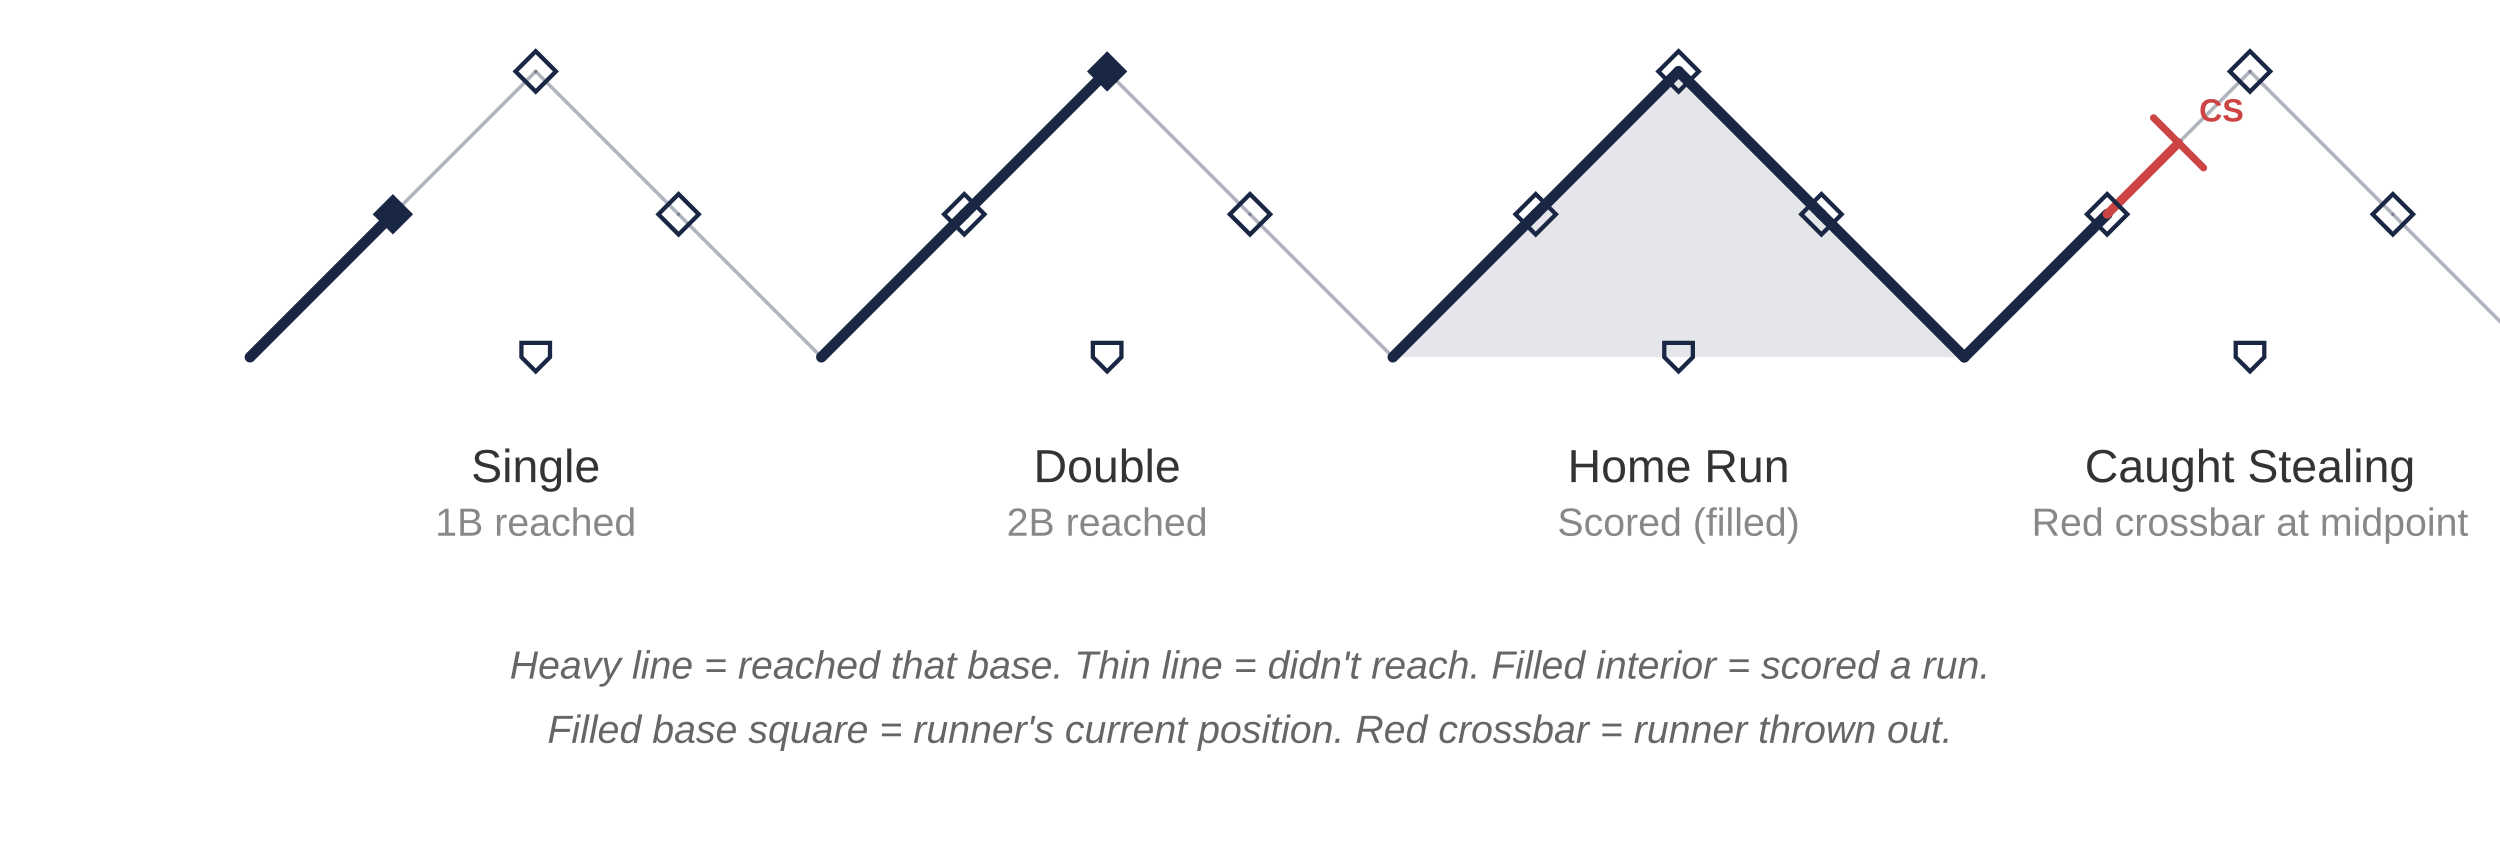
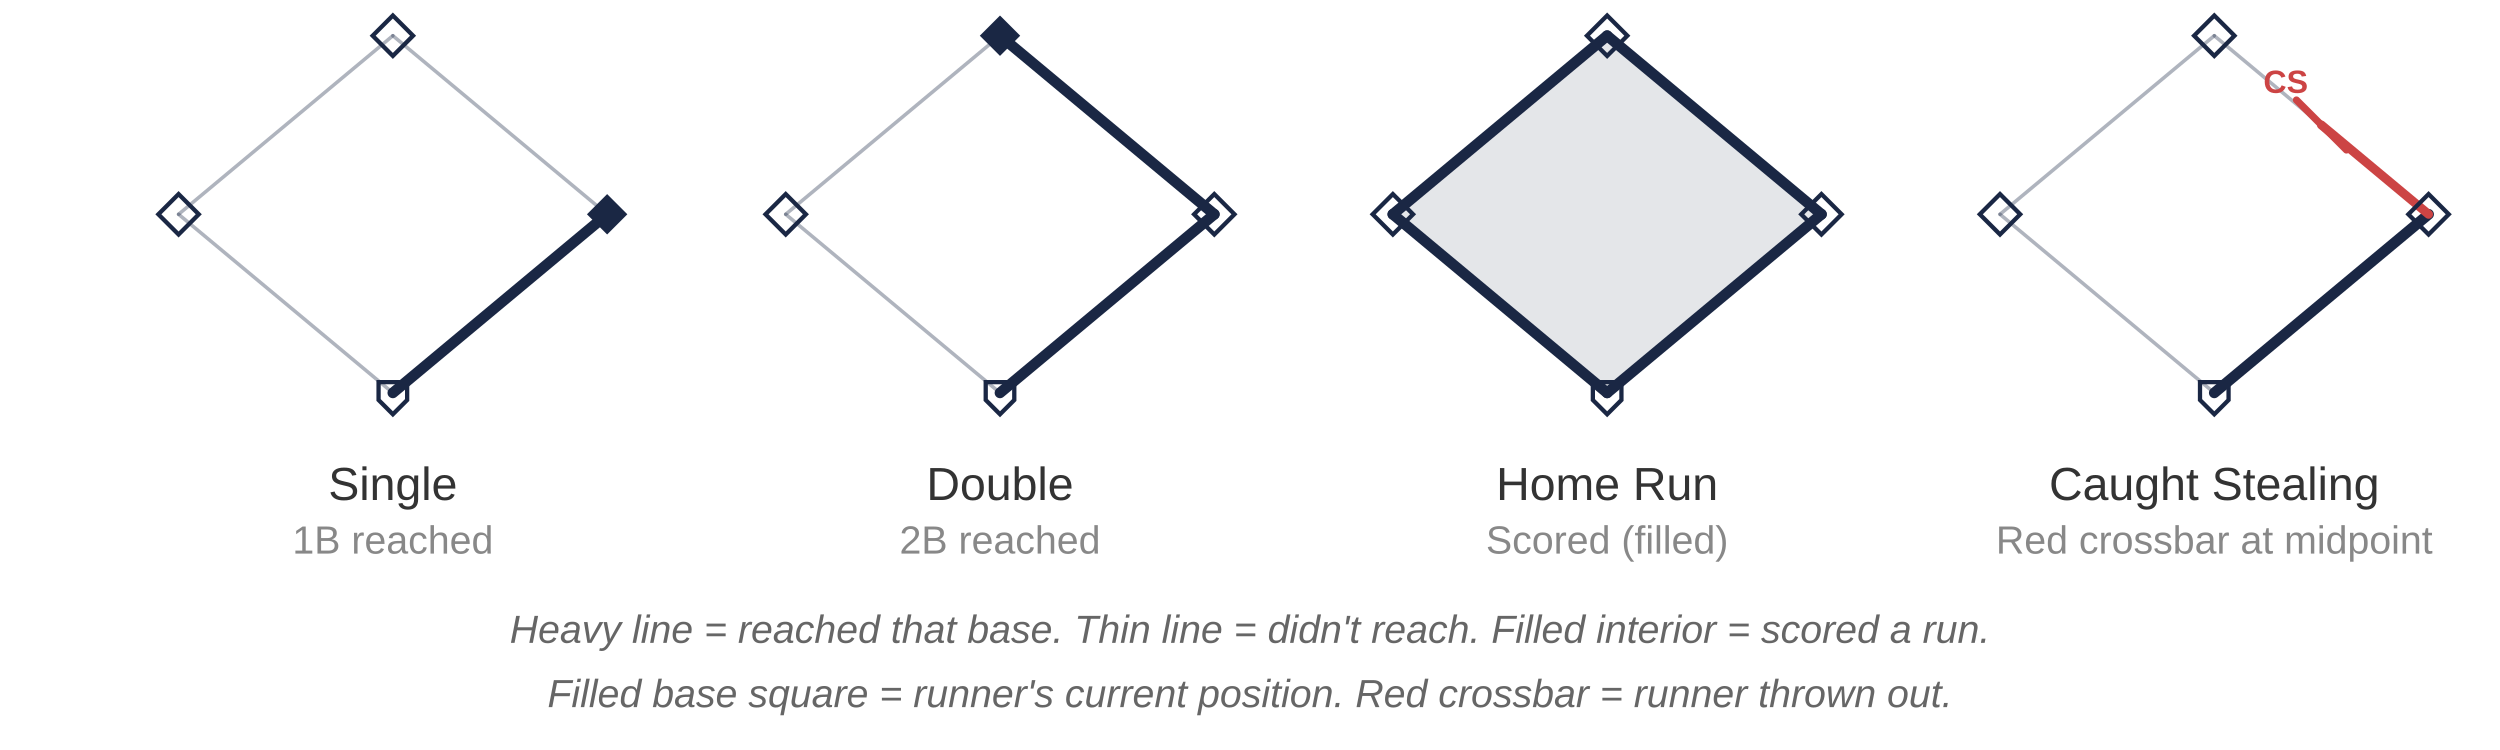
- <svg xmlns="http://www.w3.org/2000/svg" viewBox="0 0 700 240" font-family="-apple-system, 'Helvetica Neue', Arial, sans-serif">
+ <svg xmlns="http://www.w3.org/2000/svg" viewBox="0 0 700 210" font-family="-apple-system, 'Helvetica Neue', Arial, sans-serif">
  <defs>
    <style>
      .seg-reached { stroke: #1a2744; stroke-width: 3; fill: none; stroke-linecap: round; }
      .seg-not-reached { stroke: #1a2744; stroke-width: 1; fill: none; opacity: 0.35; stroke-linecap: round; }
      .seg-scored-fill { fill: #1a2744; opacity: 0.12; }
      .base-filled { fill: #1a2744; stroke: none; }
      .base-empty { fill: none; stroke: #1a2744; stroke-width: 1.2; }
      .home { fill: none; stroke: #1a2744; stroke-width: 1.2; }
      .caption { font-size: 13px; fill: #333; text-anchor: middle; font-weight: 500; }
      .subcaption { font-size: 11px; fill: #888; text-anchor: middle; }
-       .seg-label { font-size: 10px; fill: #1a2744; text-anchor: middle; font-weight: 600; }
      .cs-line { stroke: #c44; stroke-width: 2.5; fill: none; stroke-linecap: round; }
      .cs-cross { stroke: #c44; stroke-width: 2; fill: none; stroke-linecap: round; }
-       .annot { font-size: 9px; fill: #1a2744; text-anchor: middle; font-weight: 600; }
      .annot-cs { font-size: 9px; fill: #c44; text-anchor: middle; font-weight: 600; }
    </style>
  </defs>
-   <g transform="translate(70,20)">
-     <line x1="0" y1="80" x2="40" y2="40" class="seg-reached" />
-     <line x1="40" y1="40" x2="80" y2="0" class="seg-not-reached" />
-     <line x1="80" y1="0" x2="120" y2="40" class="seg-not-reached" />
-     <line x1="120" y1="40" x2="160" y2="80" class="seg-not-reached" />
-     <rect x="36" y="36" width="8" height="8" transform="rotate(45 40 40)" class="base-filled" />
+   <g transform="translate(30,10)">
+     <line x1="80" y1="100" x2="140" y2="50" class="seg-reached" />
+     <line x1="140" y1="50" x2="80" y2="0" class="seg-not-reached" />
+     <line x1="80" y1="0" x2="20" y2="50" class="seg-not-reached" />
+     <line x1="20" y1="50" x2="80" y2="100" class="seg-not-reached" />
+     <rect x="136" y="46" width="8" height="8" transform="rotate(45 140 50)" class="base-filled" />
    <rect x="76" y="-4" width="8" height="8" transform="rotate(45 80 0)" class="base-empty" />
-     <rect x="116" y="36" width="8" height="8" transform="rotate(45 120 40)" class="base-empty" />
-     <polygon points="80,84 76,80 76,76 84,76 84,80" class="home" />
-     <text x="80" y="115" class="caption">Single</text>
-     <text x="80" y="130" class="subcaption">1B reached</text>
+     <rect x="16" y="46" width="8" height="8" transform="rotate(45 20 50)" class="base-empty" />
+     <polygon points="80,106 76,102 76,97 84,97 84,102" class="home" />
+     <text x="80" y="130" class="caption">Single</text>
+     <text x="80" y="145" class="subcaption">1B reached</text>
  </g>
-   <g transform="translate(230,20)">
-     <line x1="0" y1="80" x2="40" y2="40" class="seg-reached" />
-     <line x1="40" y1="40" x2="80" y2="0" class="seg-reached" />
-     <line x1="80" y1="0" x2="120" y2="40" class="seg-not-reached" />
-     <line x1="120" y1="40" x2="160" y2="80" class="seg-not-reached" />
-     <rect x="36" y="36" width="8" height="8" transform="rotate(45 40 40)" class="base-empty" />
+   <g transform="translate(200,10)">
+     <line x1="80" y1="100" x2="140" y2="50" class="seg-reached" />
+     <line x1="140" y1="50" x2="80" y2="0" class="seg-reached" />
+     <line x1="80" y1="0" x2="20" y2="50" class="seg-not-reached" />
+     <line x1="20" y1="50" x2="80" y2="100" class="seg-not-reached" />
+     <rect x="136" y="46" width="8" height="8" transform="rotate(45 140 50)" class="base-empty" />
    <rect x="76" y="-4" width="8" height="8" transform="rotate(45 80 0)" class="base-filled" />
-     <rect x="116" y="36" width="8" height="8" transform="rotate(45 120 40)" class="base-empty" />
-     <polygon points="80,84 76,80 76,76 84,76 84,80" class="home" />
-     <text x="80" y="115" class="caption">Double</text>
-     <text x="80" y="130" class="subcaption">2B reached</text>
+     <rect x="16" y="46" width="8" height="8" transform="rotate(45 20 50)" class="base-empty" />
+     <polygon points="80,106 76,102 76,97 84,97 84,102" class="home" />
+     <text x="80" y="130" class="caption">Double</text>
+     <text x="80" y="145" class="subcaption">2B reached</text>
  </g>
-   <g transform="translate(390,20)">
-     <polygon points="0,80 40,40 80,0 120,40 160,80" class="seg-scored-fill" />
-     <line x1="0" y1="80" x2="40" y2="40" class="seg-reached" />
-     <line x1="40" y1="40" x2="80" y2="0" class="seg-reached" />
-     <line x1="80" y1="0" x2="120" y2="40" class="seg-reached" />
-     <line x1="120" y1="40" x2="160" y2="80" class="seg-reached" />
-     <rect x="36" y="36" width="8" height="8" transform="rotate(45 40 40)" class="base-empty" />
+   <g transform="translate(370,10)">
+     <polygon points="80,100 140,50 80,0 20,50" class="seg-scored-fill" />
+     <line x1="80" y1="100" x2="140" y2="50" class="seg-reached" />
+     <line x1="140" y1="50" x2="80" y2="0" class="seg-reached" />
+     <line x1="80" y1="0" x2="20" y2="50" class="seg-reached" />
+     <line x1="20" y1="50" x2="80" y2="100" class="seg-reached" />
+     <rect x="136" y="46" width="8" height="8" transform="rotate(45 140 50)" class="base-empty" />
    <rect x="76" y="-4" width="8" height="8" transform="rotate(45 80 0)" class="base-empty" />
-     <rect x="116" y="36" width="8" height="8" transform="rotate(45 120 40)" class="base-empty" />
-     <polygon points="80,84 76,80 76,76 84,76 84,80" class="home" />
-     <text x="80" y="115" class="caption">Home Run</text>
-     <text x="80" y="130" class="subcaption">Scored (filled)</text>
+     <rect x="16" y="46" width="8" height="8" transform="rotate(45 20 50)" class="base-empty" />
+     <polygon points="80,106 76,102 76,97 84,97 84,102" class="home" />
+     <text x="80" y="130" class="caption">Home Run</text>
+     <text x="80" y="145" class="subcaption">Scored (filled)</text>
  </g>
-   <g transform="translate(550,20)">
-     <line x1="0" y1="80" x2="40" y2="40" class="seg-not-reached" />
-     <line x1="40" y1="40" x2="80" y2="0" class="seg-not-reached" />
-     <line x1="80" y1="0" x2="120" y2="40" class="seg-not-reached" />
-     <line x1="120" y1="40" x2="160" y2="80" class="seg-not-reached" />
-     <line x1="0" y1="80" x2="40" y2="40" class="seg-reached" />
-     <line x1="40" y1="40" x2="60" y2="20" class="cs-line" />
-     <line x1="53" y1="27" x2="67" y2="13" class="cs-cross" transform="rotate(90 60 20)" />
-     <text x="72" y="14" class="annot-cs">CS</text>
-     <rect x="36" y="36" width="8" height="8" transform="rotate(45 40 40)" class="base-empty" />
+   <g transform="translate(540,10)">
+     <line x1="80" y1="100" x2="140" y2="50" class="seg-not-reached" />
+     <line x1="140" y1="50" x2="80" y2="0" class="seg-not-reached" />
+     <line x1="80" y1="0" x2="20" y2="50" class="seg-not-reached" />
+     <line x1="20" y1="50" x2="80" y2="100" class="seg-not-reached" />
+     <line x1="80" y1="100" x2="140" y2="50" class="seg-reached" />
+     <line x1="140" y1="50" x2="110" y2="25" class="cs-line" />
+     <line x1="103" y1="32" x2="117" y2="18" class="cs-cross" transform="rotate(90 110 25)" />
+     <text x="100" y="16" class="annot-cs">CS</text>
+     <rect x="136" y="46" width="8" height="8" transform="rotate(45 140 50)" class="base-empty" />
    <rect x="76" y="-4" width="8" height="8" transform="rotate(45 80 0)" class="base-empty" />
-     <rect x="116" y="36" width="8" height="8" transform="rotate(45 120 40)" class="base-empty" />
-     <polygon points="80,84 76,80 76,76 84,76 84,80" class="home" />
-     <text x="80" y="115" class="caption">Caught Stealing</text>
-     <text x="80" y="130" class="subcaption">Red crossbar at midpoint</text>
+     <rect x="16" y="46" width="8" height="8" transform="rotate(45 20 50)" class="base-empty" />
+     <polygon points="80,106 76,102 76,97 84,97 84,102" class="home" />
+     <text x="80" y="130" class="caption">Caught Stealing</text>
+     <text x="80" y="145" class="subcaption">Red crossbar at midpoint</text>
  </g>
  <g transform="translate(0,160)">
-     <text x="350" y="30" font-size="11" fill="#666" text-anchor="middle" font-style="italic">Heavy line = reached that base. Thin line = didn't reach. Filled interior = scored a run.</text>
-     <text x="350" y="48" font-size="11" fill="#666" text-anchor="middle" font-style="italic">Filled base square = runner's current position. Red crossbar = runner thrown out.</text>
+     <text x="350" y="20" font-size="11" fill="#666" text-anchor="middle" font-style="italic">Heavy line = reached that base. Thin line = didn't reach. Filled interior = scored a run.</text>
+     <text x="350" y="38" font-size="11" fill="#666" text-anchor="middle" font-style="italic">Filled base square = runner's current position. Red crossbar = runner thrown out.</text>
  </g>
</svg>
